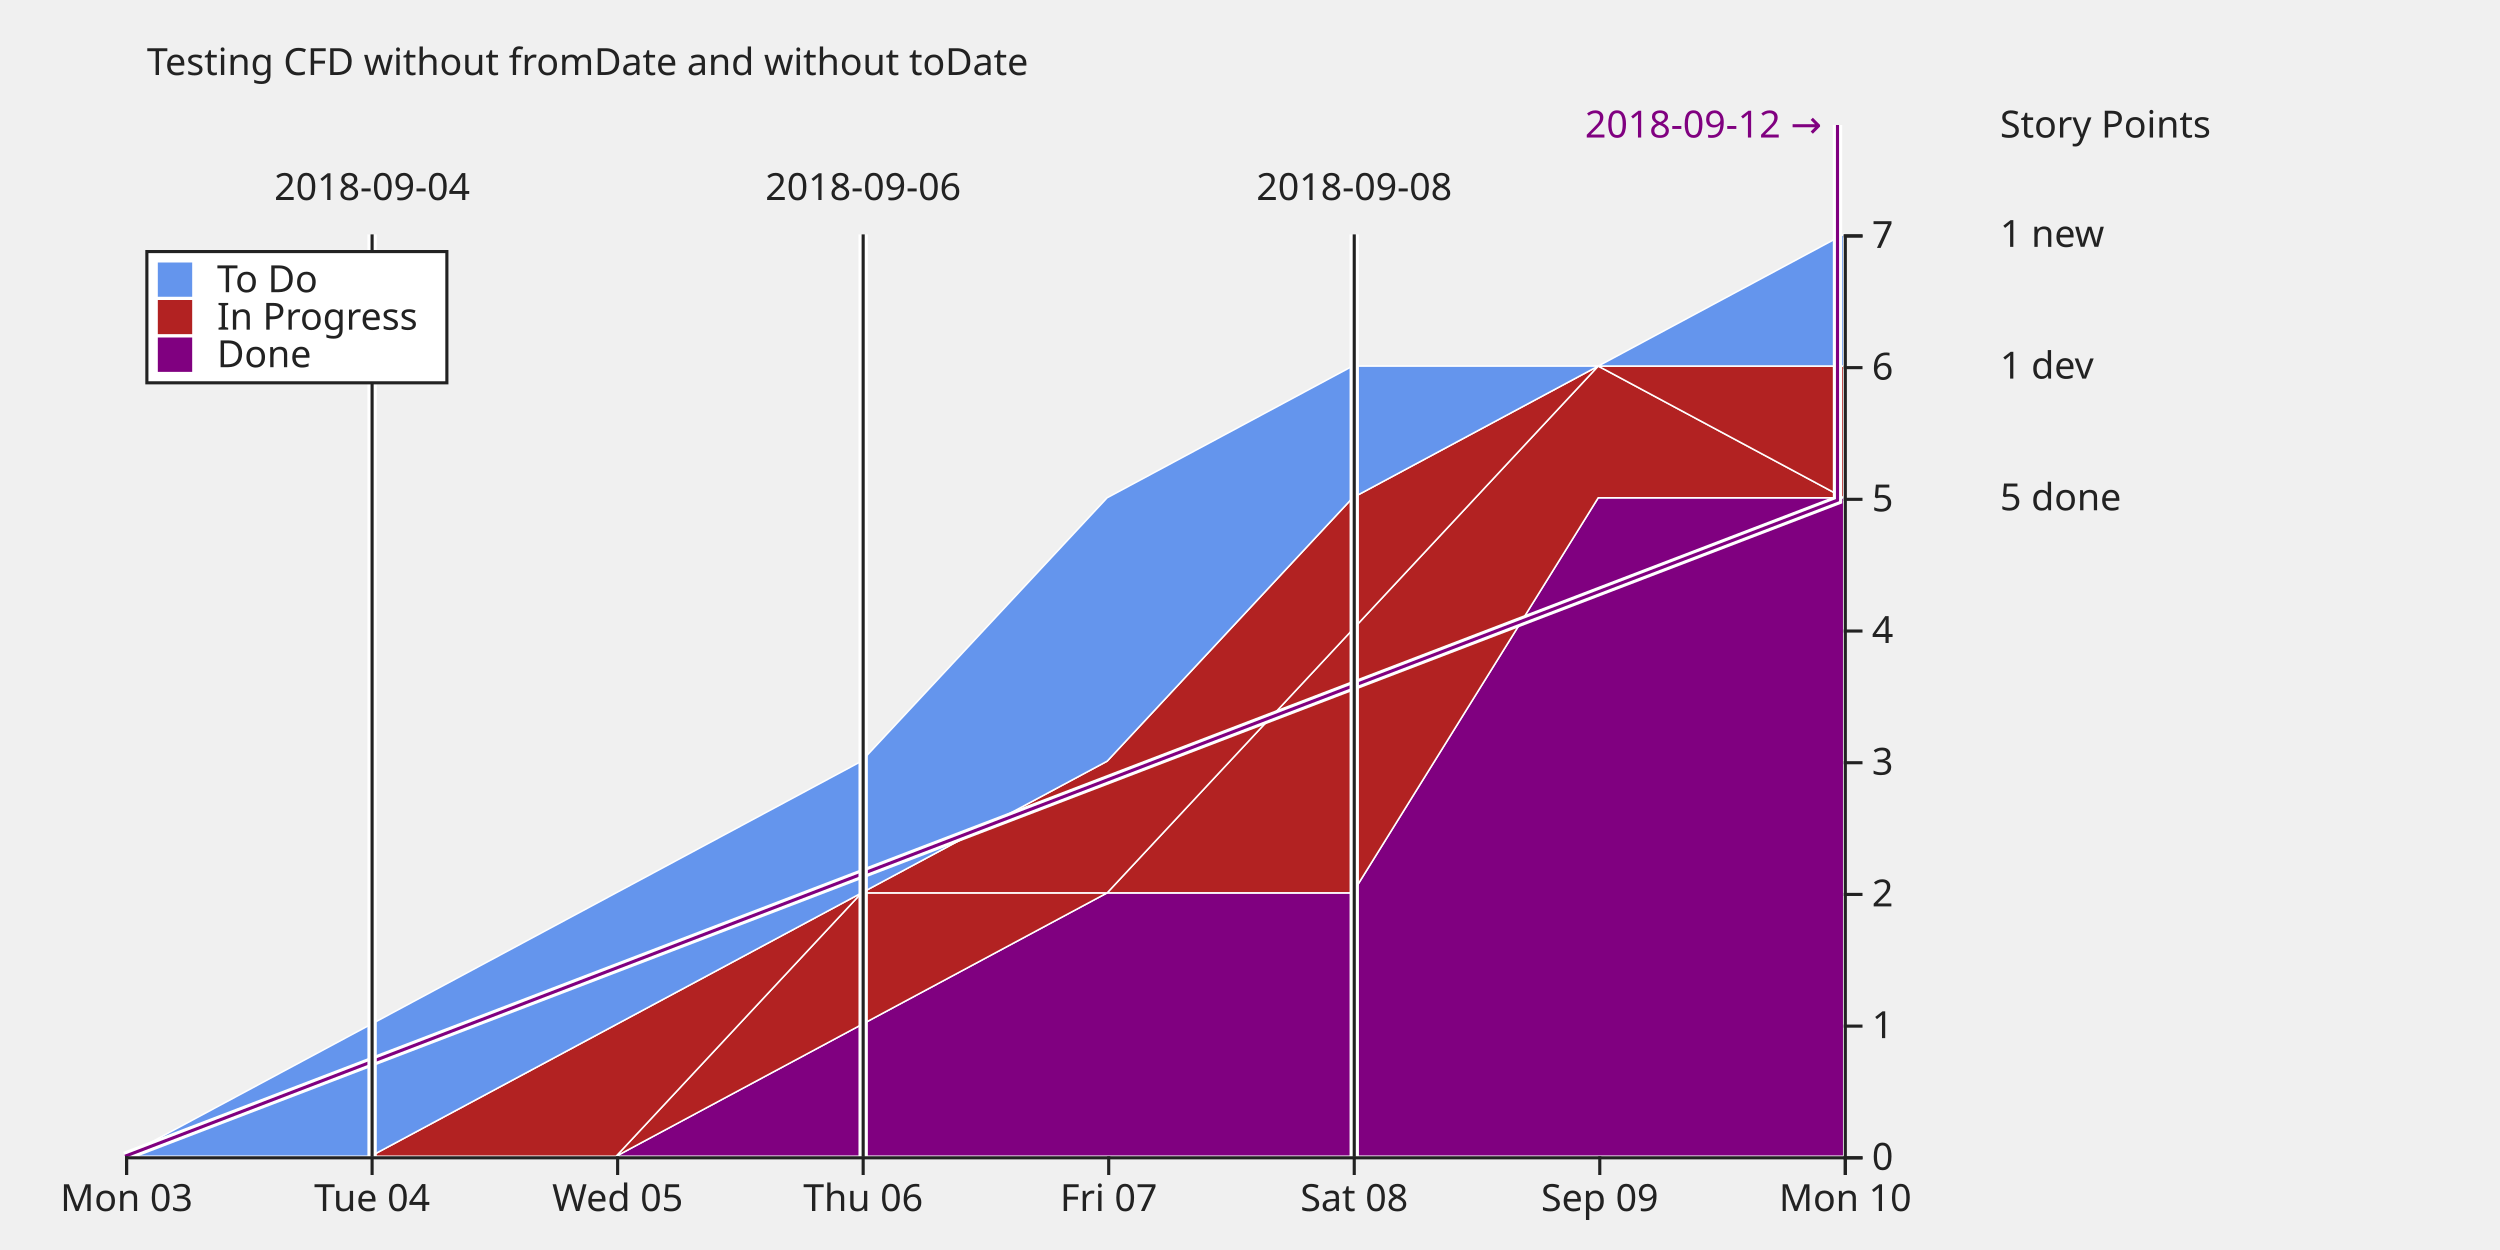
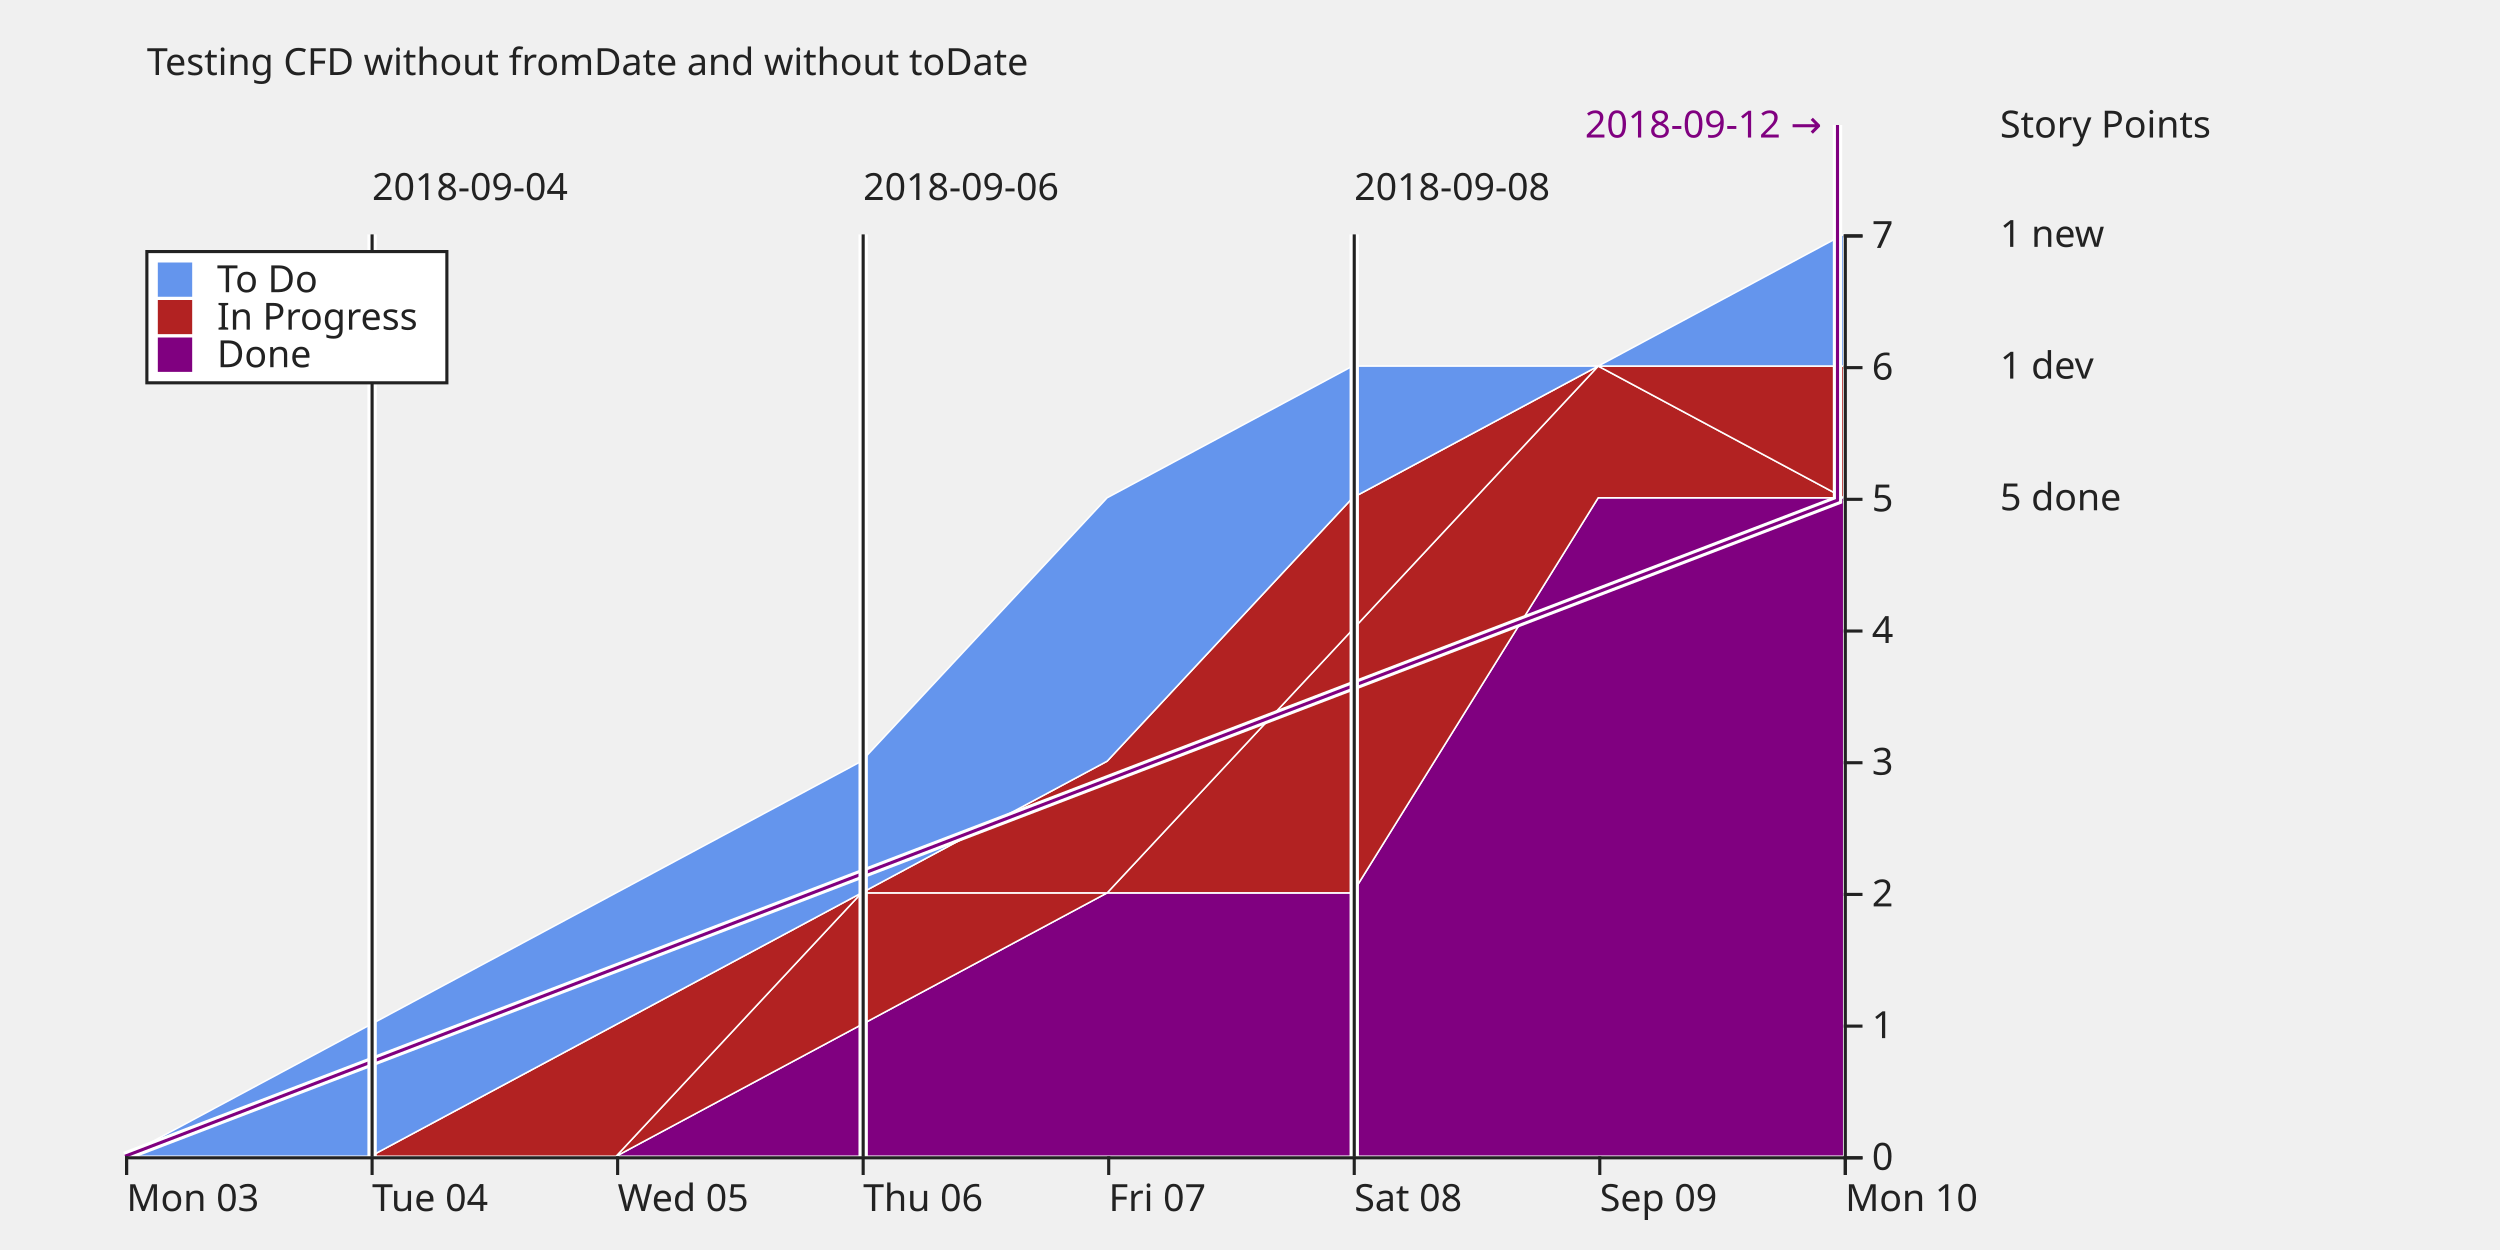
<svg xmlns="http://www.w3.org/2000/svg" width="800" height="400">
  <g transform="translate(40,75)">
    <g class="layer">
      <path class="area" style="fill: purple; stroke: #fff; stroke-width: .5;" d="M0,295L78.571,295L157.143,295L235.714,252.857L314.286,210.714L392.857,210.714L471.429,84.286L550,84.286L550,295L471.429,295L392.857,295L314.286,295L235.714,295L157.143,295L78.571,295L0,295Z" />
      <text x="600" y="84.286" dy="4px" font-size="12px" font-family="sans-serif" style="text-anchor: start; fill: #222;">5 done</text>
    </g>
    <g class="layer">
      <path class="area" style="fill: firebrick; stroke: #fff; stroke-width: .5;" d="M0,295L78.571,295L157.143,295L235.714,210.714L314.286,210.714L392.857,126.429L471.429,42.143L550,84.286L550,84.286L471.429,84.286L392.857,210.714L314.286,210.714L235.714,252.857L157.143,295L78.571,295L0,295Z" />
    </g>
    <g class="layer">
      <path class="area" style="fill: firebrick; stroke: #fff; stroke-width: .5;" d="M0,295L78.571,295L157.143,252.857L235.714,210.714L314.286,168.571L392.857,84.286L471.429,42.143L550,42.143L550,84.286L471.429,42.143L392.857,126.429L314.286,210.714L235.714,210.714L157.143,295L78.571,295L0,295Z" />
      <text x="600" y="42.143" dy="4px" font-size="12px" font-family="sans-serif" style="text-anchor: start; fill: #222;">1 dev</text>
    </g>
    <g class="layer">
      <path class="area" style="fill: cornflowerblue; stroke: #fff; stroke-width: .5;" d="M0,295L78.571,252.857L157.143,210.714L235.714,168.571L314.286,84.286L392.857,42.143L471.429,42.143L550,0L550,42.143L471.429,42.143L392.857,84.286L314.286,168.571L235.714,210.714L157.143,252.857L78.571,295L0,295Z" />
      <text x="600" y="0" dy="4px" font-size="12px" font-family="sans-serif" style="text-anchor: start; fill: #222;">1 new</text>
    </g>
    <path d="M0,295L548,85.052L548,-35" fill="none" style="stroke-width: 3; stroke: #fff;" />
    <path d="M0,295L548,85.052L548,-35" fill="none" style="stroke-width: 1; stroke: purple;" />
    <text x="543" y="-35" dy="4px" font-size="12" font-family="sans-serif" style="text-anchor: end; fill: purple;">2018-09-12 →</text>
    <line x1="79.071" y1="295" x2="79.071" y2="0" style="stroke-width: 3; stroke: #fff;" />
    <line x1="79.071" y1="295" x2="79.071" y2="0" style="stroke-width: 1; stroke: #222;" />
    <rect style="fill: #fff;" />
-     <text x="79.071" y="-15" dy="4px" font-size="12px" font-family="sans-serif" style="fill: #222; text-anchor: middle;">2018-09-04</text>
+     <text x="79.071" y="-15" dy="4px" font-size="12px" font-family="sans-serif" style="fill: #222; text-anchor: start;">2018-09-04</text>
    <line x1="236.214" y1="295" x2="236.214" y2="0" style="stroke-width: 3; stroke: #fff;" />
    <line x1="236.214" y1="295" x2="236.214" y2="0" style="stroke-width: 1; stroke: #222;" />
    <rect style="fill: #fff;" />
-     <text x="236.214" y="-15" dy="4px" font-size="12px" font-family="sans-serif" style="fill: #222; text-anchor: middle;">2018-09-06</text>
+     <text x="236.214" y="-15" dy="4px" font-size="12px" font-family="sans-serif" style="fill: #222; text-anchor: start;">2018-09-06</text>
    <line x1="393.357" y1="295" x2="393.357" y2="0" style="stroke-width: 3; stroke: #fff;" />
    <line x1="393.357" y1="295" x2="393.357" y2="0" style="stroke-width: 1; stroke: #222;" />
    <rect style="fill: #fff;" />
-     <text x="393.357" y="-15" dy="4px" font-size="12px" font-family="sans-serif" style="fill: #222; text-anchor: middle;">2018-09-08</text>
+     <text x="393.357" y="-15" dy="4px" font-size="12px" font-family="sans-serif" style="fill: #222; text-anchor: start;">2018-09-08</text>
    <g transform="translate(0,295)" fill="none" font-size="10" font-family="sans-serif" text-anchor="middle">
      <path class="domain" stroke="currentColor" d="M0.5,6V0.5H550.5V6" style="stroke: #222;" />
      <g class="tick" opacity="1" transform="translate(0.5,0)">
        <line stroke="currentColor" y2="6" style="stroke: #222;" />
-         <text fill="currentColor" y="9" dy="0.71em" style="fill: #222;" font-size="12px" font-family="sans-serif">Mon 03</text>
+         <text fill="currentColor" y="9" dy="0.71em" style="fill: #222; text-anchor: start;" font-size="12px" font-family="sans-serif">Mon 03</text>
      </g>
      <g class="tick" opacity="1" transform="translate(79.07143,0)">
        <line stroke="currentColor" y2="6" style="stroke: #222;" />
-         <text fill="currentColor" y="9" dy="0.71em" style="fill: #222;" font-size="12px" font-family="sans-serif">Tue 04</text>
+         <text fill="currentColor" y="9" dy="0.71em" style="fill: #222; text-anchor: start;" font-size="12px" font-family="sans-serif">Tue 04</text>
      </g>
      <g class="tick" opacity="1" transform="translate(157.6429,0)">
        <line stroke="currentColor" y2="6" style="stroke: #222;" />
-         <text fill="currentColor" y="9" dy="0.71em" style="fill: #222;" font-size="12px" font-family="sans-serif">Wed 05</text>
+         <text fill="currentColor" y="9" dy="0.71em" style="fill: #222; text-anchor: start;" font-size="12px" font-family="sans-serif">Wed 05</text>
      </g>
      <g class="tick" opacity="1" transform="translate(236.2143,0)">
        <line stroke="currentColor" y2="6" style="stroke: #222;" />
-         <text fill="currentColor" y="9" dy="0.71em" style="fill: #222;" font-size="12px" font-family="sans-serif">Thu 06</text>
+         <text fill="currentColor" y="9" dy="0.71em" style="fill: #222; text-anchor: start;" font-size="12px" font-family="sans-serif">Thu 06</text>
      </g>
      <g class="tick" opacity="1" transform="translate(314.7857,0)">
        <line stroke="currentColor" y2="6" style="stroke: #222;" />
-         <text fill="currentColor" y="9" dy="0.71em" style="fill: #222;" font-size="12px" font-family="sans-serif">Fri 07</text>
+         <text fill="currentColor" y="9" dy="0.71em" style="fill: #222; text-anchor: start;" font-size="12px" font-family="sans-serif">Fri 07</text>
      </g>
      <g class="tick" opacity="1" transform="translate(393.3571,0)">
        <line stroke="currentColor" y2="6" style="stroke: #222;" />
-         <text fill="currentColor" y="9" dy="0.71em" style="fill: #222;" font-size="12px" font-family="sans-serif">Sat 08</text>
+         <text fill="currentColor" y="9" dy="0.71em" style="fill: #222; text-anchor: start;" font-size="12px" font-family="sans-serif">Sat 08</text>
      </g>
      <g class="tick" opacity="1" transform="translate(471.9286,0)">
        <line stroke="currentColor" y2="6" style="stroke: #222;" />
-         <text fill="currentColor" y="9" dy="0.71em" style="fill: #222;" font-size="12px" font-family="sans-serif">Sep 09</text>
+         <text fill="currentColor" y="9" dy="0.71em" style="fill: #222; text-anchor: start;" font-size="12px" font-family="sans-serif">Sep 09</text>
      </g>
      <g class="tick" opacity="1" transform="translate(550.5,0)">
        <line stroke="currentColor" y2="6" style="stroke: #222;" />
-         <text fill="currentColor" y="9" dy="0.71em" style="fill: #222;" font-size="12px" font-family="sans-serif">Mon 10</text>
+         <text fill="currentColor" y="9" dy="0.71em" style="fill: #222; text-anchor: start;" font-size="12px" font-family="sans-serif">Mon 10</text>
      </g>
    </g>
    <g transform="translate(550 ,0)" fill="none" font-size="10" font-family="sans-serif" text-anchor="start">
      <path class="domain" stroke="currentColor" d="M6,295.5H0.5V0.5H6" style="stroke: #222;" />
      <g class="tick" opacity="1" transform="translate(0,295.5)">
        <line stroke="currentColor" x2="6" style="stroke: #222;" />
-         <text fill="currentColor" x="9" dy="0.32em" style="fill: #222;" font-size="12px" font-family="sans-serif">0</text>
+         <text fill="currentColor" x="9" dy="0.32em" style="fill: #222;" text-anchor="start" font-size="12px" font-family="sans-serif">0</text>
      </g>
      <g class="tick" opacity="1" transform="translate(0,253.3571)">
        <line stroke="currentColor" x2="6" style="stroke: #222;" />
-         <text fill="currentColor" x="9" dy="0.32em" style="fill: #222;" font-size="12px" font-family="sans-serif">1</text>
+         <text fill="currentColor" x="9" dy="0.32em" style="fill: #222;" text-anchor="start" font-size="12px" font-family="sans-serif">1</text>
      </g>
      <g class="tick" opacity="1" transform="translate(0,211.2143)">
        <line stroke="currentColor" x2="6" style="stroke: #222;" />
-         <text fill="currentColor" x="9" dy="0.32em" style="fill: #222;" font-size="12px" font-family="sans-serif">2</text>
+         <text fill="currentColor" x="9" dy="0.32em" style="fill: #222;" text-anchor="start" font-size="12px" font-family="sans-serif">2</text>
      </g>
      <g class="tick" opacity="1" transform="translate(0,169.0714)">
        <line stroke="currentColor" x2="6" style="stroke: #222;" />
-         <text fill="currentColor" x="9" dy="0.32em" style="fill: #222;" font-size="12px" font-family="sans-serif">3</text>
+         <text fill="currentColor" x="9" dy="0.32em" style="fill: #222;" text-anchor="start" font-size="12px" font-family="sans-serif">3</text>
      </g>
      <g class="tick" opacity="1" transform="translate(0,126.9286)">
        <line stroke="currentColor" x2="6" style="stroke: #222;" />
-         <text fill="currentColor" x="9" dy="0.32em" style="fill: #222;" font-size="12px" font-family="sans-serif">4</text>
+         <text fill="currentColor" x="9" dy="0.32em" style="fill: #222;" text-anchor="start" font-size="12px" font-family="sans-serif">4</text>
      </g>
      <g class="tick" opacity="1" transform="translate(0,84.78571)">
        <line stroke="currentColor" x2="6" style="stroke: #222;" />
-         <text fill="currentColor" x="9" dy="0.32em" style="fill: #222;" font-size="12px" font-family="sans-serif">5</text>
+         <text fill="currentColor" x="9" dy="0.32em" style="fill: #222;" text-anchor="start" font-size="12px" font-family="sans-serif">5</text>
      </g>
      <g class="tick" opacity="1" transform="translate(0,42.64286)">
        <line stroke="currentColor" x2="6" style="stroke: #222;" />
-         <text fill="currentColor" x="9" dy="0.32em" style="fill: #222;" font-size="12px" font-family="sans-serif">6</text>
+         <text fill="currentColor" x="9" dy="0.32em" style="fill: #222;" text-anchor="start" font-size="12px" font-family="sans-serif">6</text>
      </g>
      <g class="tick" opacity="1" transform="translate(0,0.5)">
        <line stroke="currentColor" x2="6" style="stroke: #222;" />
-         <text fill="currentColor" x="9" dy="0.32em" style="fill: #222;" font-size="12px" font-family="sans-serif">7</text>
+         <text fill="currentColor" x="9" dy="0.32em" style="fill: #222;" text-anchor="start" font-size="12px" font-family="sans-serif">7</text>
      </g>
    </g>
    <text x="7" y="-55" dy="4px" font-size="12px" font-family="sans-serif" style="text-anchor: start; fill: #222;">Testing CFD without fromDate and without toDate</text>
    <rect x="7" y="5.5" width="96" height="42" style="fill: #fff; stroke: #222;" />
    <rect x="10" y="8.5" width="12" height="12" style="fill: cornflowerblue; stroke: #fff;" />
    <text x="29.44" y="14.5" dy="4px" font-size="12px" font-family="sans-serif" style="text-anchor: start; fill: #222;">To Do</text>
    <rect x="10" y="20.5" width="12" height="12" style="fill: firebrick; stroke: #fff;" />
    <text x="29.44" y="26.5" dy="4px" font-size="12px" font-family="sans-serif" style="text-anchor: start; fill: #222;">In Progress</text>
    <rect x="10" y="32.5" width="12" height="12" style="fill: purple; stroke: #fff;" />
    <text x="29.44" y="38.5" dy="4px" font-size="12px" font-family="sans-serif" style="text-anchor: start; fill: #222;">Done</text>
    <text x="600" y="-35" dy="4px" font-size="12px" font-family="sans-serif" style="text-anchor: start; fill: #222;">Story Points</text>
    <rect fill="#fff" stroke="#222" class="focus-item" width="12" height="12" style="display: none;" />
    <text dy="4px" font-size="12px" font-family="sans-serif" style="text-anchor: start; fill: #222; display: none;" />
    <text dy="4px" font-size="12px" font-family="sans-serif" style="text-anchor: start; fill: #222; display: none;" />
    <text dy="4px" font-size="12px" font-family="sans-serif" style="text-anchor: start; fill: #222; display: none;" />
    <text dy="4px" font-size="12px" font-family="sans-serif" style="text-anchor: start; fill: #222; display: none;" />
    <text dy="4px" font-size="12px" font-family="sans-serif" style="text-anchor: start; fill: #222; display: none;" />
    <text dy="4px" font-size="12px" font-family="sans-serif" style="text-anchor: start; fill: #222; display: none;" />
    <text dy="4px" font-size="12px" font-family="sans-serif" style="text-anchor: start; fill: #222; display: none;" />
    <text dy="4px" font-size="12px" font-family="sans-serif" style="text-anchor: start; fill: #222; display: none;" />
    <text dy="4px" font-size="12px" font-family="sans-serif" style="text-anchor: start; fill: #222; display: none;" />
    <text dy="4px" font-size="12px" font-family="sans-serif" style="text-anchor: start; fill: #222; display: none;" />
    <text dy="4px" font-size="12px" font-family="sans-serif" style="text-anchor: start; fill: #222; display: none;" />
    <text dy="4px" font-size="12px" font-family="sans-serif" style="text-anchor: start; fill: #222; display: none;" />
    <text dy="4px" font-size="12px" font-family="sans-serif" style="text-anchor: start; fill: #222; display: none;" />
    <text dy="4px" font-size="12px" font-family="sans-serif" style="text-anchor: start; fill: #222; display: none;" />
    <text dy="4px" font-size="12px" font-family="sans-serif" style="text-anchor: start; fill: #222; display: none;" />
    <text dy="4px" font-size="12px" font-family="sans-serif" style="text-anchor: start; fill: #222; display: none;" />
    <text dy="4px" font-size="12px" font-family="sans-serif" style="text-anchor: start; fill: #222; display: none;" />
    <text dy="4px" font-size="12px" font-family="sans-serif" style="text-anchor: start; fill: #222; display: none;" />
    <text dy="4px" font-size="12px" font-family="sans-serif" style="text-anchor: start; fill: #222; display: none;" />
    <text dy="4px" font-size="12px" font-family="sans-serif" style="text-anchor: start; fill: #222; display: none;" />
    <text dy="4px" font-size="12px" font-family="sans-serif" style="text-anchor: start; fill: #222; display: none;" />
    <text dy="4px" font-size="12px" font-family="sans-serif" style="text-anchor: start; fill: #222; display: none;" />
    <text dy="4px" font-size="12px" font-family="sans-serif" style="text-anchor: start; fill: #222; display: none;" />
    <text dy="4px" font-size="12px" font-family="sans-serif" style="text-anchor: start; fill: #222; display: none;" />
    <text dy="4px" font-size="12px" font-family="sans-serif" style="text-anchor: start; fill: #222; display: none;" />
    <text dy="4px" font-size="12px" font-family="sans-serif" style="text-anchor: start; fill: #222; display: none;" />
    <text dy="4px" font-size="12px" font-family="sans-serif" style="text-anchor: start; fill: #222; display: none;" />
    <text dy="4px" font-size="12px" font-family="sans-serif" style="text-anchor: start; fill: #222; display: none;" />
    <text dy="4px" font-size="12px" font-family="sans-serif" style="text-anchor: start; fill: #222; display: none;" />
    <text dy="4px" font-size="12px" font-family="sans-serif" style="text-anchor: start; fill: #222; display: none;" />
    <text dy="4px" font-size="12px" font-family="sans-serif" style="text-anchor: start; fill: #222; display: none;" />
    <text dy="4px" font-size="12px" font-family="sans-serif" style="text-anchor: start; fill: #222; display: none;" />
    <text dy="4px" font-size="12px" font-family="sans-serif" style="text-anchor: start; fill: #222; display: none;" />
    <text dy="4px" font-size="12px" font-family="sans-serif" style="text-anchor: start; fill: #222; display: none;" />
    <text dy="4px" font-size="12px" font-family="sans-serif" style="text-anchor: start; fill: #222; display: none;" />
    <text dy="4px" font-size="12px" font-family="sans-serif" style="text-anchor: start; fill: #222; display: none;" />
    <text dy="4px" font-size="12px" font-family="sans-serif" style="text-anchor: start; fill: #222; display: none;" />
    <text dy="4px" font-size="12px" font-family="sans-serif" style="text-anchor: start; fill: #222; display: none;" />
    <text dy="4px" font-size="12px" font-family="sans-serif" style="text-anchor: start; fill: #222; display: none;" />
    <text dy="4px" font-size="12px" font-family="sans-serif" style="text-anchor: start; fill: #222; display: none;" />
    <line style="display: none; stroke-width: 3; stroke: #fff;" />
    <line style="display: none; stroke-width: 1; stroke: #222;" />
    <rect width="760" height="295" fill="transparent" />
  </g>
</svg>
